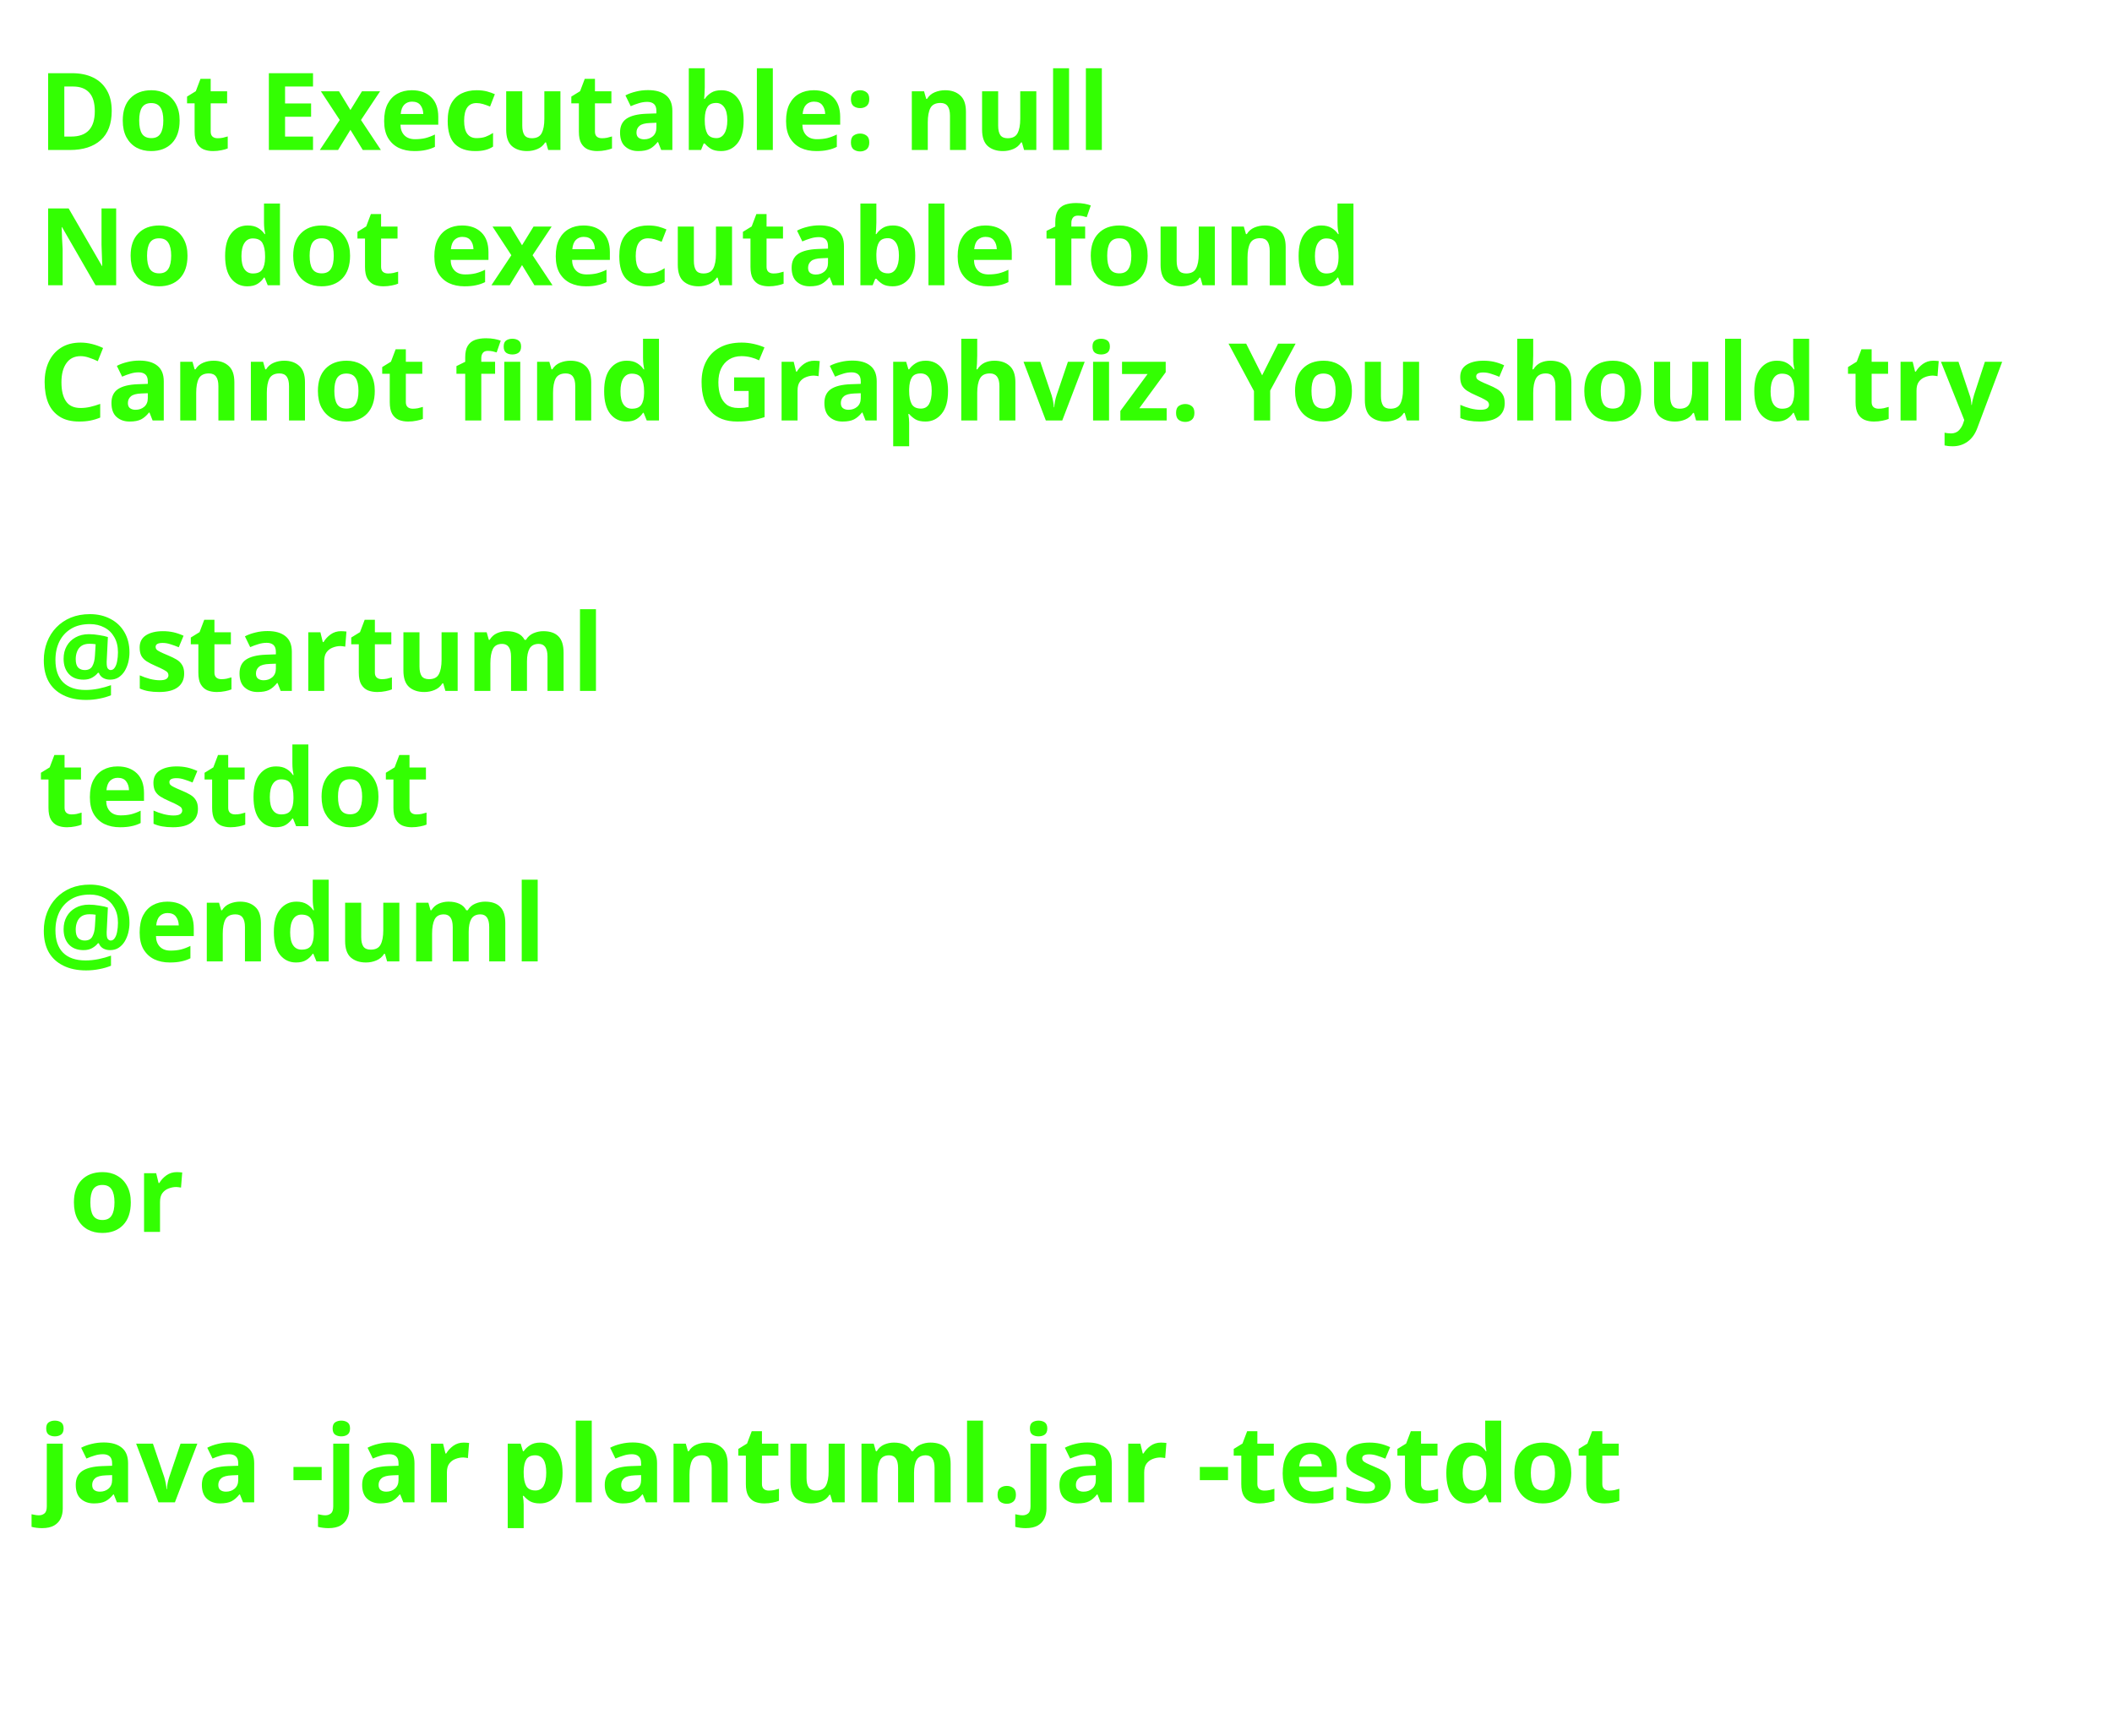
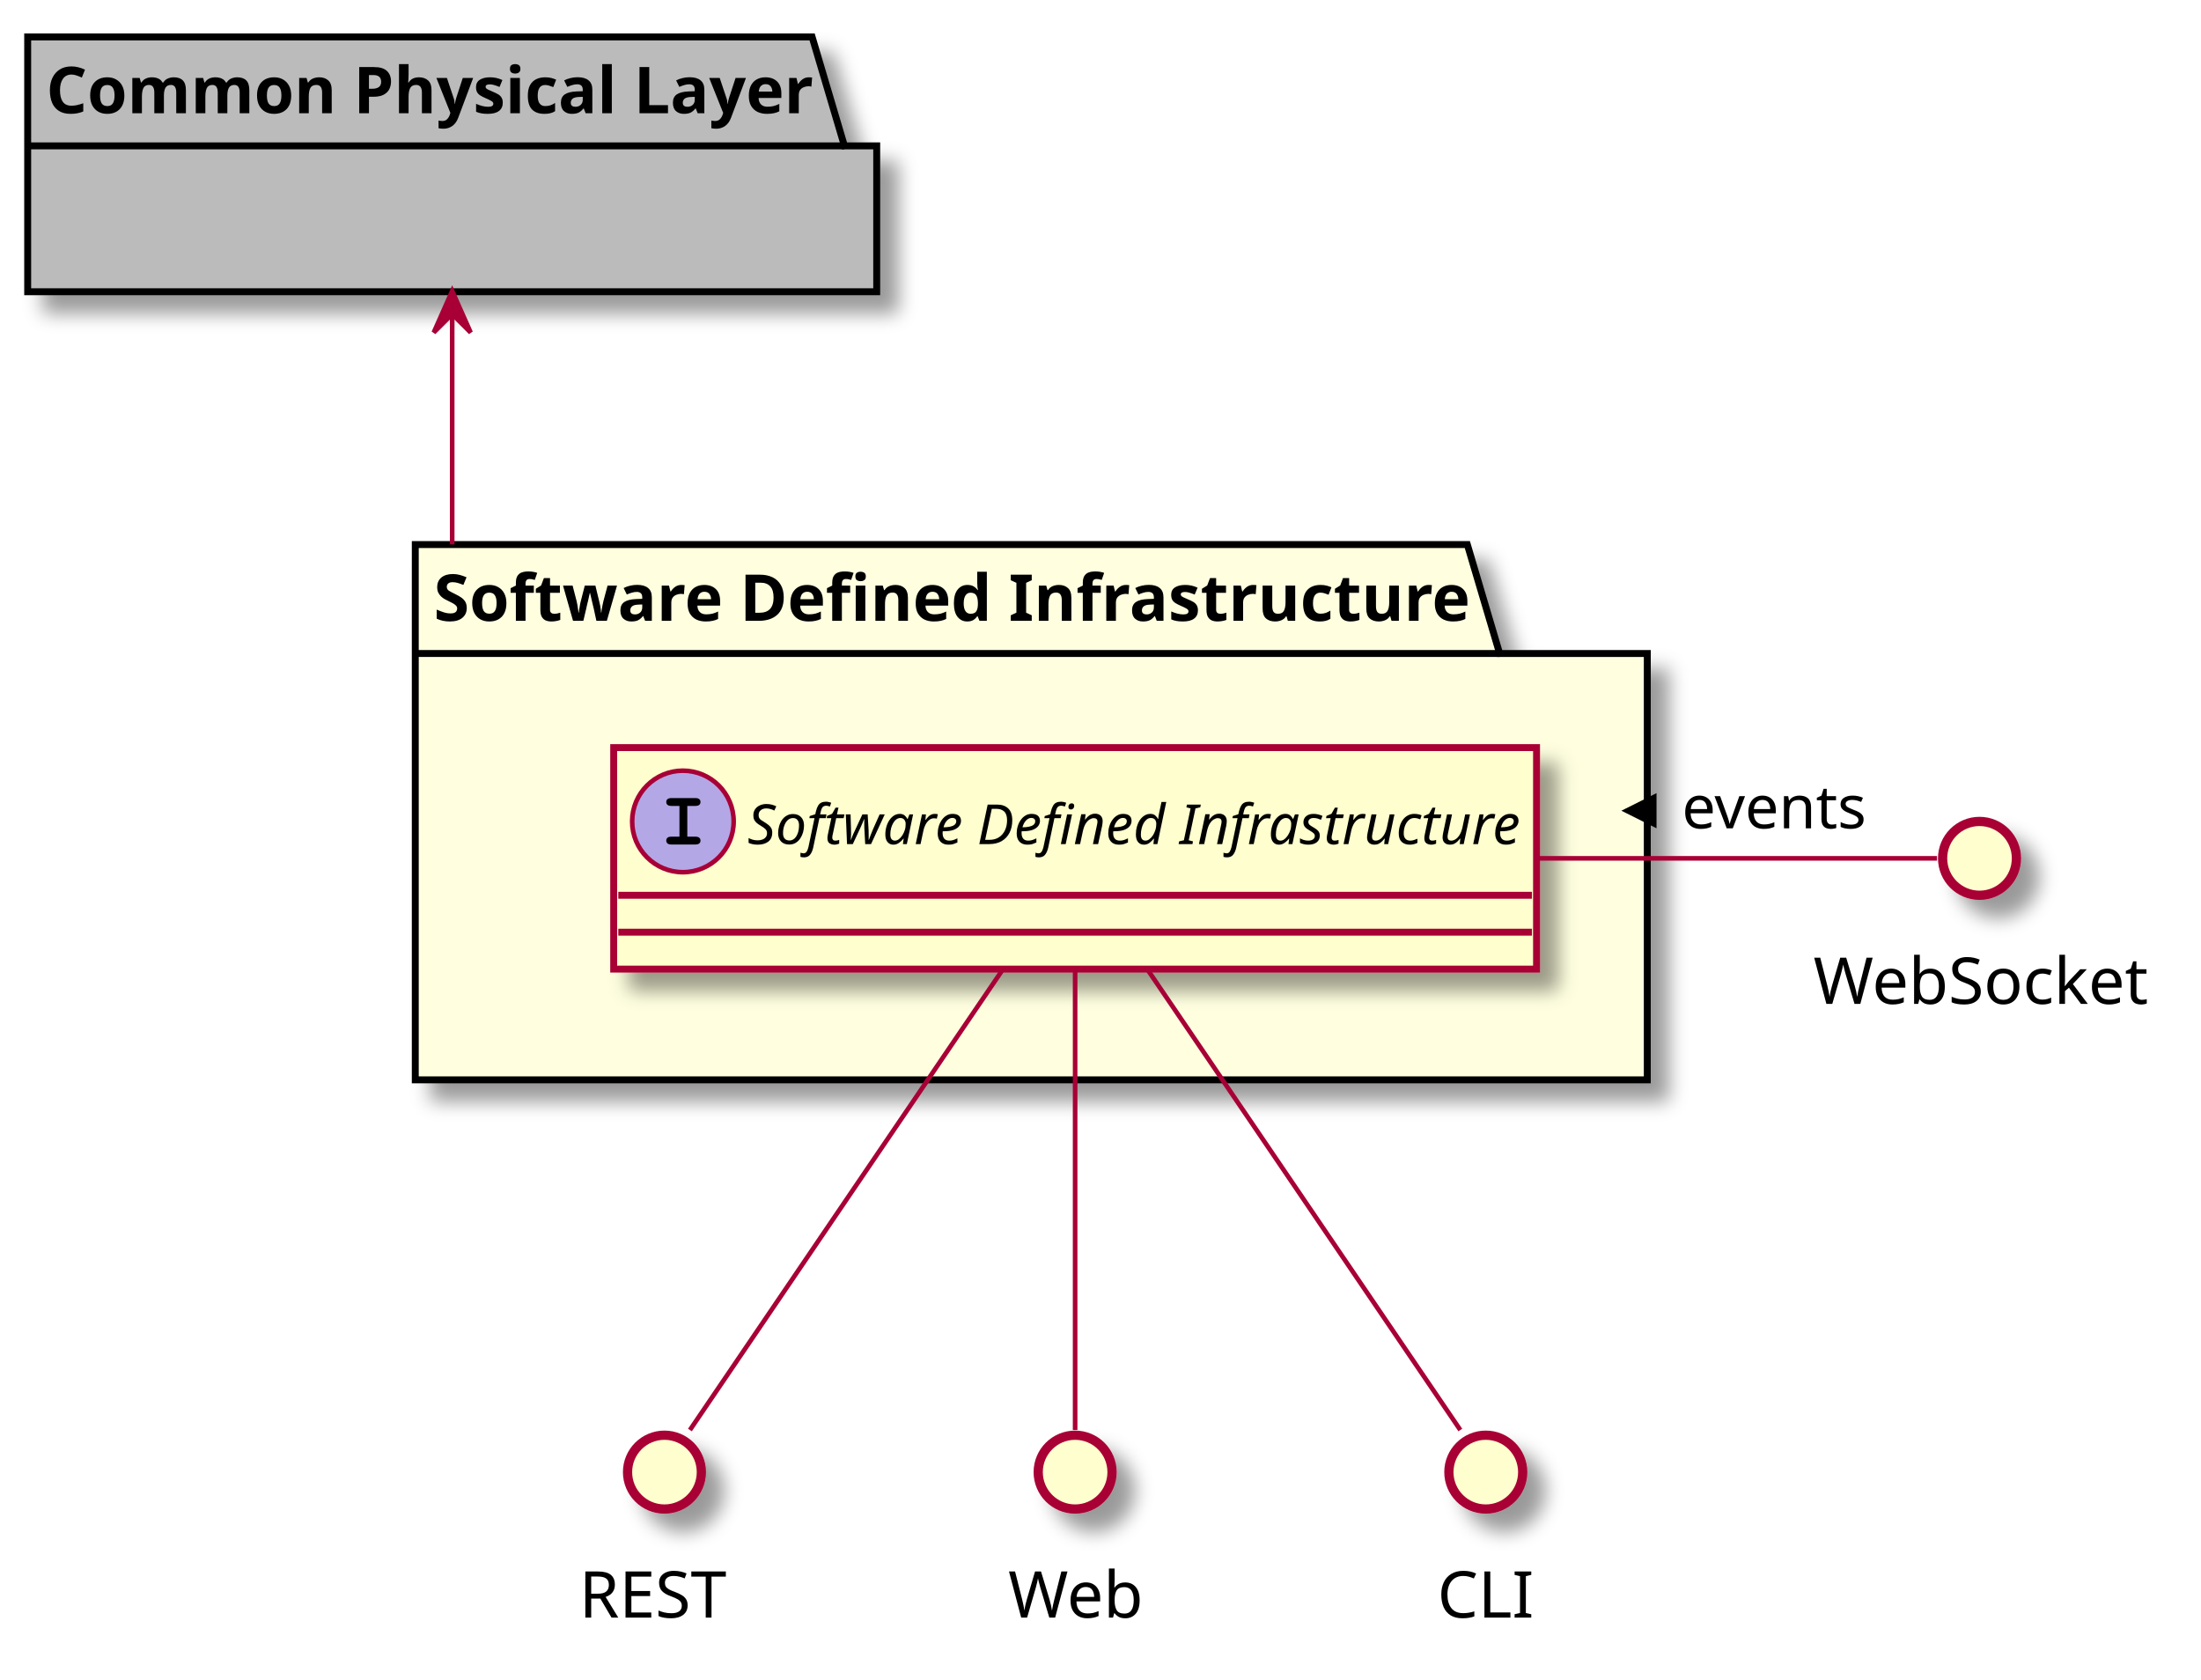
- <svg xmlns="http://www.w3.org/2000/svg" contentScriptType="application/ecmascript" contentStyleType="text/css" height="226px" preserveAspectRatio="none" style="width:275px;height:226px;background:#000000;" version="1.1" viewBox="0 0 275 226" width="275px" zoomAndPan="magnify">
-   <defs />
+ <svg xmlns="http://www.w3.org/2000/svg" contentScriptType="application/ecmascript" contentStyleType="text/css" height="364px" preserveAspectRatio="none" style="width:477px;height:364px;" version="1.1" viewBox="0 0 477 364" width="477px" zoomAndPan="magnify">
+   <defs>
+     <filter height="300%" id="f3vl1ped7lqnj" width="300%" x="-1" y="-1">
+       <feGaussianBlur result="blurOut" stdDeviation="2.0" />
+       <feColorMatrix in="blurOut" result="blurOut2" type="matrix" values="0 0 0 0 0 0 0 0 0 0 0 0 0 0 0 0 0 0 .4 0" />
+       <feOffset dx="4.0" dy="4.0" in="blurOut2" result="blurOut3" />
+       <feBlend in="SourceGraphic" in2="blurOut3" mode="normal" />
+     </filter>
+   </defs>
  <g>
-     <text fill="#33FF02" font-family="sans-serif" font-size="14" font-weight="bold" lengthAdjust="spacingAndGlyphs" textLength="140" x="5" y="19.533">Dot Executable: null</text>
-     <text fill="#33FF02" font-family="sans-serif" font-size="14" font-weight="bold" lengthAdjust="spacingAndGlyphs" textLength="173" x="5" y="37.143">No dot executable found</text>
-     <text fill="#33FF02" font-family="sans-serif" font-size="14" font-weight="bold" lengthAdjust="spacingAndGlyphs" textLength="258" x="5" y="54.752">Cannot find Graphviz. You should try</text>
-     <text fill="#33FF02" font-family="sans-serif" font-size="14" font-weight="bold" lengthAdjust="spacingAndGlyphs" textLength="0" x="9" y="72.361" />
-     <text fill="#33FF02" font-family="sans-serif" font-size="14" font-weight="bold" lengthAdjust="spacingAndGlyphs" textLength="71" x="5" y="89.971">@startuml</text>
-     <text fill="#33FF02" font-family="sans-serif" font-size="14" font-weight="bold" lengthAdjust="spacingAndGlyphs" textLength="50" x="5" y="107.58">testdot</text>
-     <text fill="#33FF02" font-family="sans-serif" font-size="14" font-weight="bold" lengthAdjust="spacingAndGlyphs" textLength="66" x="5" y="125.189">@enduml</text>
-     <text fill="#33FF02" font-family="sans-serif" font-size="14" font-weight="bold" lengthAdjust="spacingAndGlyphs" textLength="0" x="9" y="142.799" />
-     <text fill="#33FF02" font-family="sans-serif" font-size="14" font-weight="bold" lengthAdjust="spacingAndGlyphs" textLength="15" x="9" y="160.408">or</text>
-     <text fill="#33FF02" font-family="sans-serif" font-size="14" font-weight="bold" lengthAdjust="spacingAndGlyphs" textLength="0" x="9" y="178.018" />
-     <text fill="#33FF02" font-family="sans-serif" font-size="14" font-weight="bold" lengthAdjust="spacingAndGlyphs" textLength="201" x="5" y="195.627">java -jar plantuml.jar -testdot</text>
-     <text fill="#33FF02" font-family="sans-serif" font-size="14" font-weight="bold" lengthAdjust="spacingAndGlyphs" textLength="0" x="9" y="213.236" />
+     <polygon fill="#FFFFE0" filter="url(#f3vl1ped7lqnj)" points="90,118,318,118,325,141.609,357,141.609,357,234,90,234,90,118" style="stroke: #000000; stroke-width: 1.5;" />
+     <line style="stroke: #000000; stroke-width: 1.5;" x1="90" x2="325" y1="141.609" y2="141.609" />
+     <text fill="#000000" font-family="sans-serif" font-size="14" font-weight="bold" lengthAdjust="spacingAndGlyphs" textLength="222" x="94" y="134.533">Software Defined Infrastructure</text>
+     <polygon fill="#BBBBBB" filter="url(#f3vl1ped7lqnj)" points="6,8,176,8,183,31.609,190,31.609,190,63.219,6,63.219,6,8" style="stroke: #000000; stroke-width: 1.5;" />
+     <line style="stroke: #000000; stroke-width: 1.5;" x1="6" x2="183" y1="31.609" y2="31.609" />
+     <text fill="#000000" font-family="sans-serif" font-size="14" font-weight="bold" lengthAdjust="spacingAndGlyphs" textLength="164" x="10" y="24.533">Common Physical Layer</text>
+     <rect fill="#FEFECE" filter="url(#f3vl1ped7lqnj)" height="48" id="i" style="stroke: #A80036; stroke-width: 1.5;" width="200" x="133" y="162" />
+     <ellipse cx="148" cy="178" fill="#B4A7E5" rx="11" ry="11" style="stroke: #A80036; stroke-width: 1.0;" />
+     <path d="M148.953,174.641 L148.953,181.297 L150.672,181.297 Q151.281,181.297 151.547,181.531 Q151.812,181.766 151.812,182.156 Q151.812,182.531 151.547,182.766 Q151.281,183 150.672,183 L145.531,183 Q144.922,183 144.656,182.766 Q144.391,182.531 144.391,182.141 Q144.391,181.766 144.656,181.531 Q144.922,181.297 145.531,181.297 L147.25,181.297 L147.25,174.641 L145.531,174.641 Q144.922,174.641 144.656,174.406 Q144.391,174.172 144.391,173.781 Q144.391,173.406 144.656,173.172 Q144.922,172.938 145.531,172.938 L150.672,172.938 Q151.281,172.938 151.547,173.172 Q151.812,173.406 151.812,173.781 Q151.812,174.172 151.547,174.406 Q151.281,174.641 150.672,174.641 L148.953,174.641 Z " />
+     <text fill="#000000" font-family="sans-serif" font-size="12" font-style="italic" lengthAdjust="spacingAndGlyphs" textLength="168" x="162" y="182.91">Software Defined Infrastructure</text>
+     <line style="stroke: #A80036; stroke-width: 1.5;" x1="134" x2="332" y1="194" y2="194" />
+     <line style="stroke: #A80036; stroke-width: 1.5;" x1="134" x2="332" y1="202" y2="202" />
+     <ellipse cx="144" cy="319" fill="#FEFECE" filter="url(#f3vl1ped7lqnj)" rx="8" ry="8" style="stroke: #A80036; stroke-width: 2.0;" />
+     <text fill="#000000" font-family="sans-serif" font-size="14" lengthAdjust="spacingAndGlyphs" textLength="37" x="125.5" y="350.533">REST</text>
+     <ellipse cx="233" cy="319" fill="#FEFECE" filter="url(#f3vl1ped7lqnj)" rx="8" ry="8" style="stroke: #A80036; stroke-width: 2.0;" />
+     <text fill="#000000" font-family="sans-serif" font-size="14" lengthAdjust="spacingAndGlyphs" textLength="29" x="218.5" y="350.533">Web</text>
+     <ellipse cx="322" cy="319" fill="#FEFECE" filter="url(#f3vl1ped7lqnj)" rx="8" ry="8" style="stroke: #A80036; stroke-width: 2.0;" />
+     <text fill="#000000" font-family="sans-serif" font-size="14" lengthAdjust="spacingAndGlyphs" textLength="21" x="311.5" y="350.533">CLI</text>
+     <ellipse cx="429" cy="186" fill="#FEFECE" filter="url(#f3vl1ped7lqnj)" rx="8" ry="8" style="stroke: #A80036; stroke-width: 2.0;" />
+     <text fill="#000000" font-family="sans-serif" font-size="14" lengthAdjust="spacingAndGlyphs" textLength="72" x="393" y="217.533">WebSocket</text>
+     <path d="M233,210.119 C233,239.94 233,290.302 233,309.877 " fill="none" id="i-Web" style="stroke: #A80036; stroke-width: 1.0;" />
+     <path d="M248.707,210.119 C268.967,239.94 303.183,290.302 316.481,309.877 " fill="none" id="i-CLI" style="stroke: #A80036; stroke-width: 1.0;" />
+     <path d="M217.293,210.119 C197.033,239.94 162.817,290.302 149.519,309.877 " fill="none" id="i-REST" style="stroke: #A80036; stroke-width: 1.0;" />
+     <path d="M333.01,186 C368.495,186 403.63,186 419.791,186 " fill="none" id="i-WebSocket" style="stroke: #A80036; stroke-width: 1.0;" />
+     <polygon fill="#000000" points="358.5,172.676,352.5,175.676,358.5,178.676,358.5,172.676" style="stroke: #000000; stroke-width: 1.0;" />
+     <text fill="#000000" font-family="sans-serif" font-size="13" lengthAdjust="spacingAndGlyphs" textLength="37" x="364.5" y="179.495">events</text>
+     <path d="M98,68.132 C98,78.857 98,91.375 98,104.156 C98,107.351 98,110.563 98,113.767 C98,114.568 98,115.369 98,116.168 C98,116.568 98,116.968 98,117.367 C98,117.567 98,117.767 98,117.966 " fill="none" id="Common Physical Layer-Software Defined Infrastructure" style="stroke: #A80036; stroke-width: 1.0;" />
+     <polygon fill="#A80036" points="98,63.049,94,72.049,98,68.049,102,72.049,98,63.049" style="stroke: #A80036; stroke-width: 1.0;" />
  </g>
</svg>
